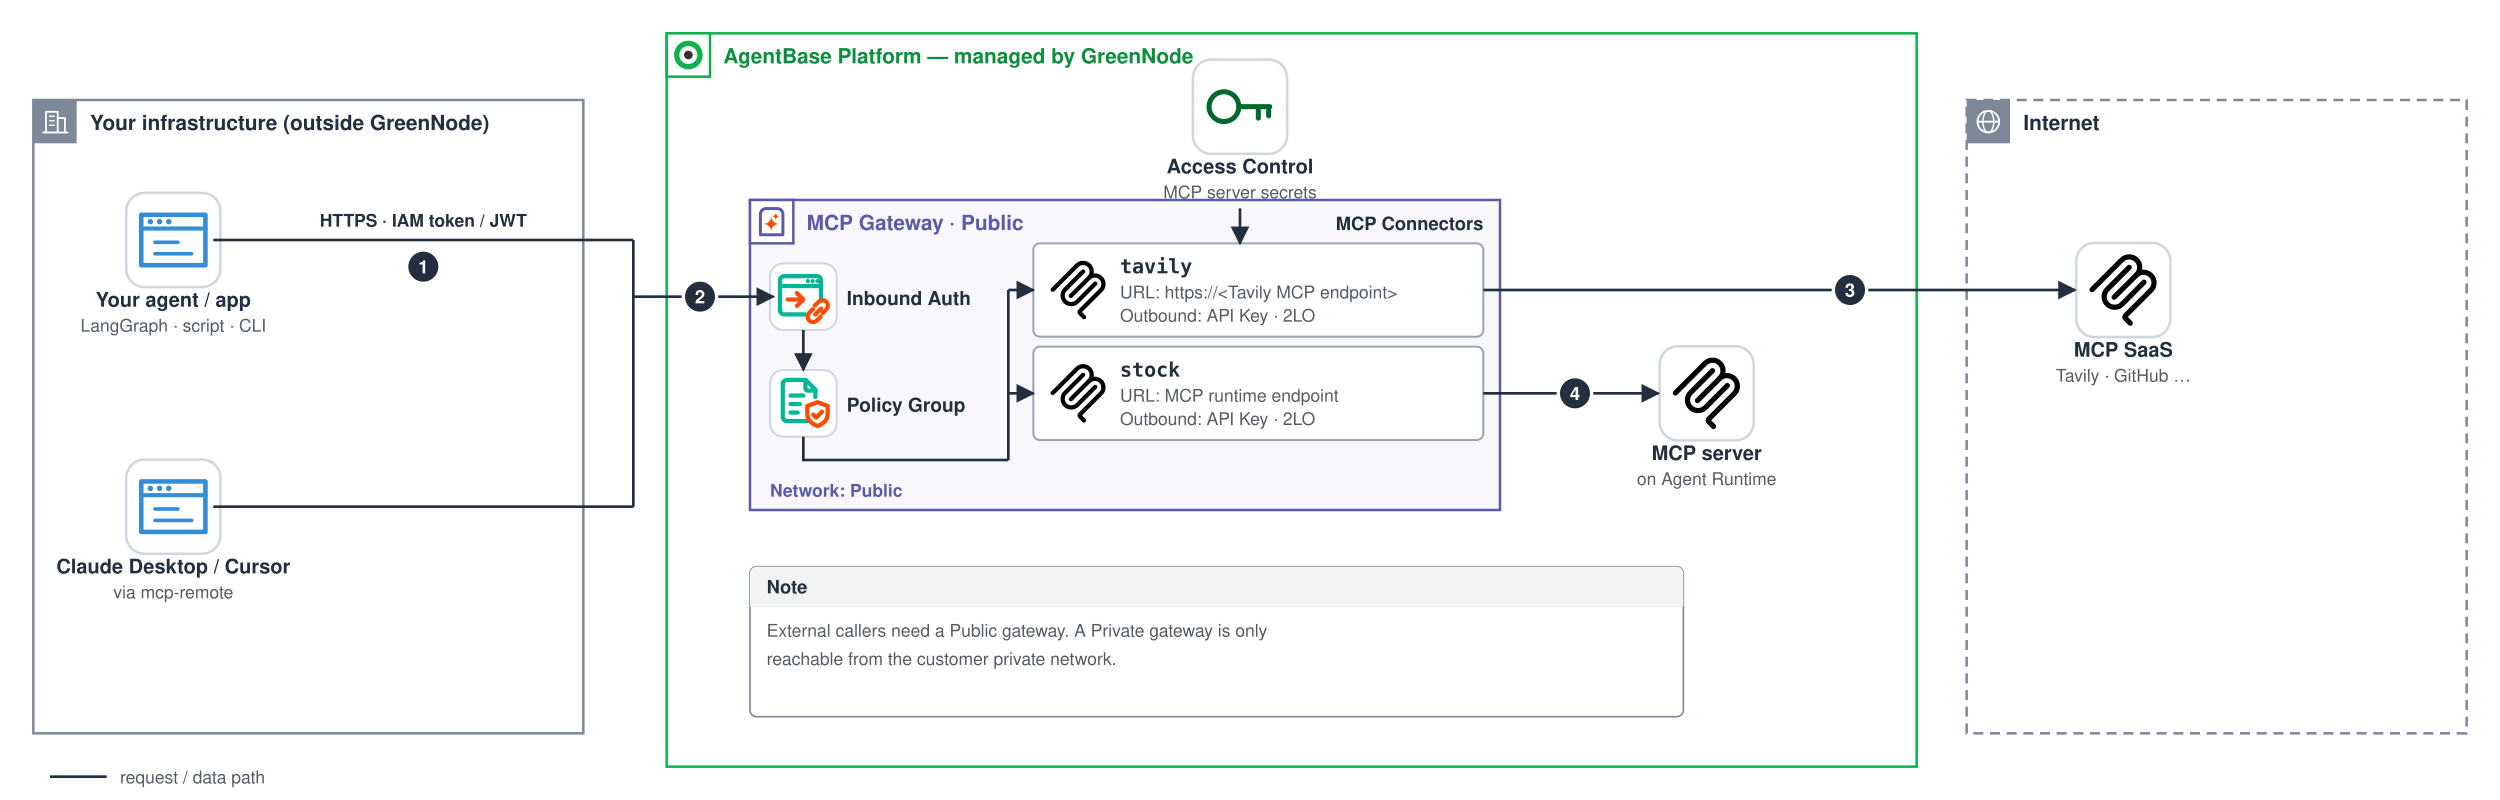
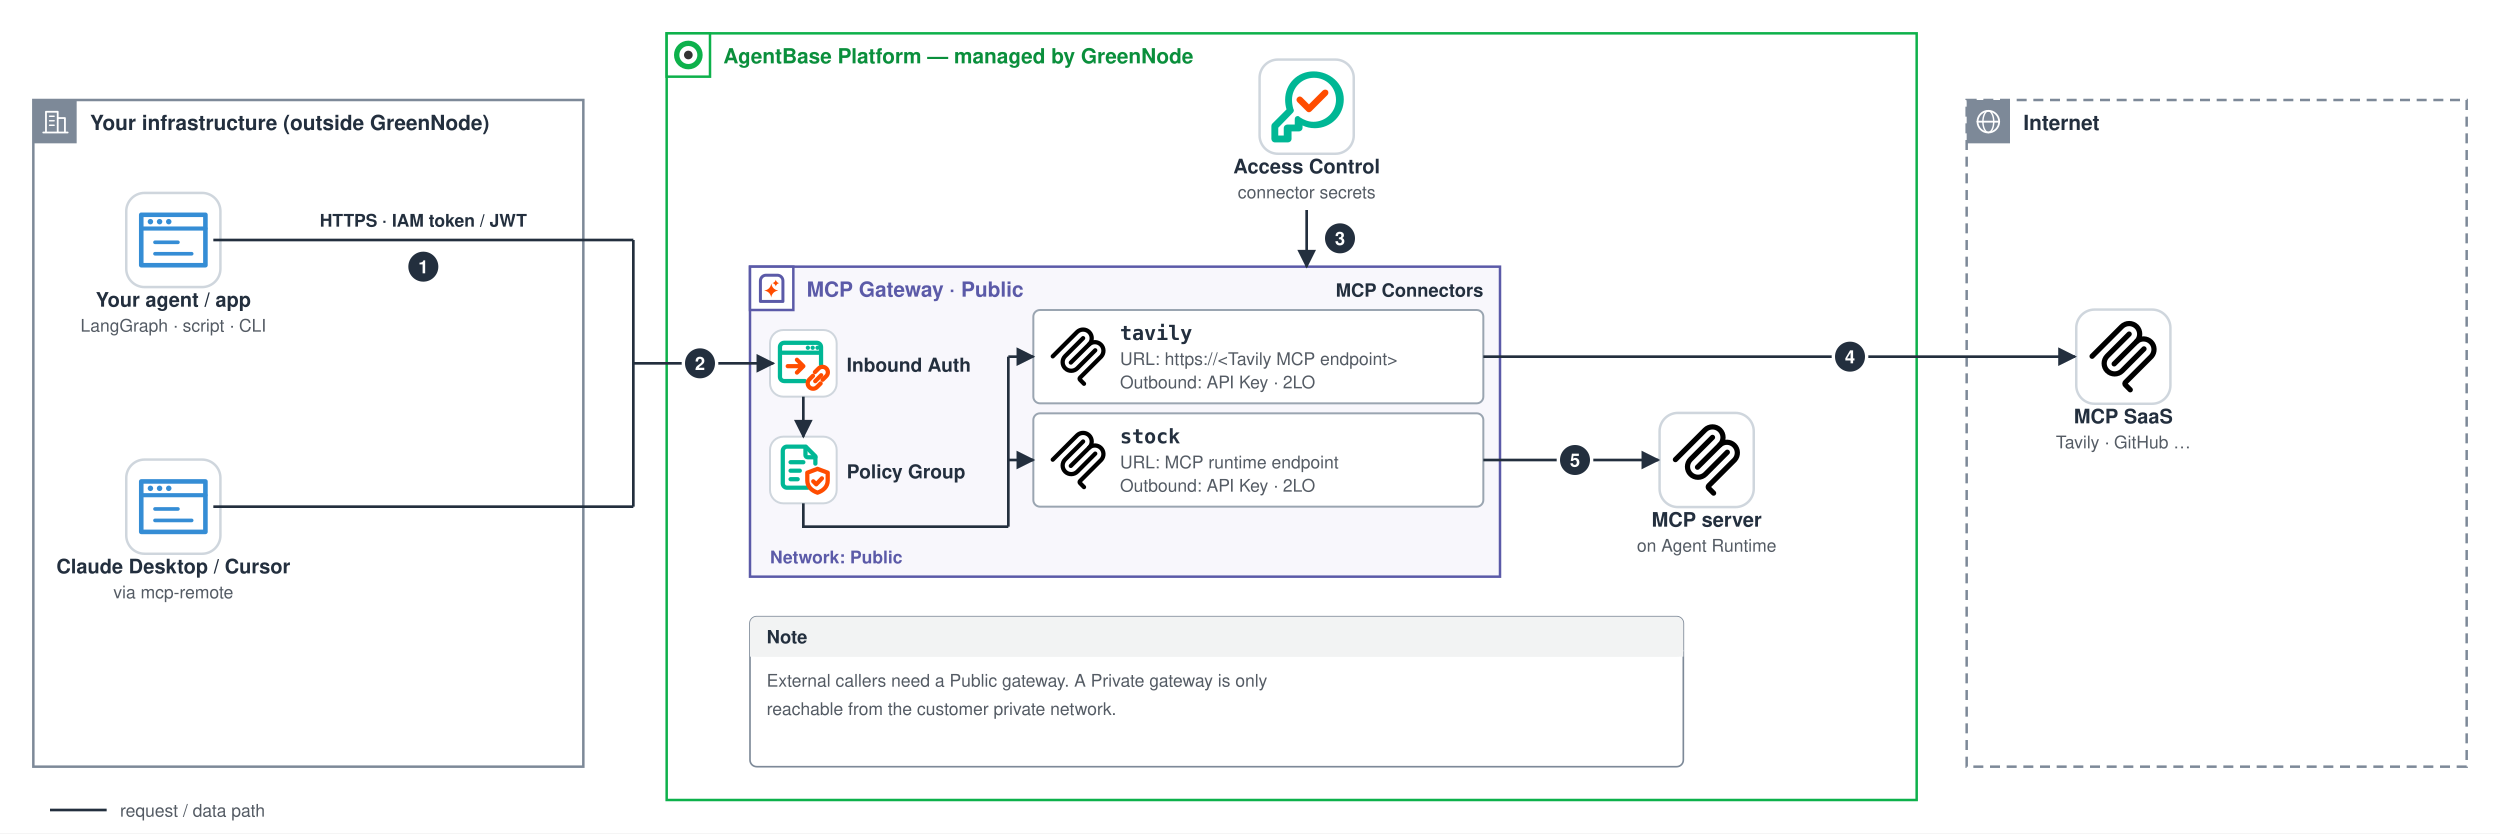
- <svg xmlns="http://www.w3.org/2000/svg" xmlns:xlink="http://www.w3.org/1999/xlink" width="1500" height="480" viewBox="0 0 1500 480" font-family="Helvetica Neue,Helvetica,Arial,sans-serif" role="img" aria-label="BYO agent architecture: an agent or app running outside AgentBase calls a Public MCP Gateway with an IAM token or JWT; the gateway checks policy and calls the MCP server">
-   <rect width="1500" height="480" fill="#FFFFFF" />
+ <svg xmlns="http://www.w3.org/2000/svg" xmlns:xlink="http://www.w3.org/1999/xlink" width="1500" height="500" viewBox="0 0 1500 500" font-family="Helvetica Neue,Helvetica,Arial,sans-serif" role="img" aria-label="BYO agent architecture: an agent or app running outside AgentBase calls a Public MCP Gateway with an IAM token or JWT; the gateway checks policy, takes connector secrets from Access Control and calls the MCP servers">
+   <rect width="1500" height="500" fill="#FFFFFF" />
  <defs>
    <marker id="a-ink" viewBox="0 0 10 10" refX="9" refY="5" markerWidth="7" markerHeight="7" orient="auto-start-reverse">
      <path d="M0 0L10 5L0 10z" fill="#232F3E" />
    </marker>
    <marker id="a-org" viewBox="0 0 10 10" refX="9" refY="5" markerWidth="7" markerHeight="7" orient="auto-start-reverse">
      <path d="M0 0L10 5L0 10z" fill="#FF4C00" />
    </marker>
    <marker id="a-red" viewBox="0 0 10 10" refX="9" refY="5" markerWidth="7" markerHeight="7" orient="auto-start-reverse">
      <path d="M0 0L10 5L0 10z" fill="#DD344C" />
    </marker>
    <symbol id="mcp" viewBox="60 20 1800 1800" fill="none">
      <g stroke="#000000" stroke-width="128" stroke-linecap="round" stroke-linejoin="round">
        <path d="M193 910L920 183A258 258 0 0 1 1286 548L735 1097" />
        <path d="M1103 365L565 903A258 258 0 0 0 930 1268L1467 729" />
        <path d="M1286 548A258 258 0 0 1 1650 912L1015 1547Q980 1582 1015 1617L1130 1733" />
      </g>
    </symbol>
    <symbol id="policy" viewBox="0 0 20 20" fill="none">
      <path d="M11.5 16.25H4.25c-0.83 0-1.5-0.67-1.5-1.5V3.25c0-0.83 0.67-1.5 1.5-1.5h6.6l3.4 3.4v2.6" stroke="#00B795" stroke-width="1.5" stroke-linecap="round" stroke-linejoin="round" />
      <path d="M10.75 1.9v2.85c0 0.41 0.34 0.75 0.75 0.75h2.75" stroke="#00B795" stroke-width="1.5" stroke-linecap="round" stroke-linejoin="round" />
      <path d="M5.5 7.25h4.5M5.5 10.25h3.25M5.5 13.25h2.5" stroke="#00B795" stroke-width="1.5" stroke-linecap="round" />
      <path d="M15 9.6l3.6 1.35v2.75c0 2.25-1.6 3.6-3.6 4.3c-2-0.7-3.6-2.05-3.6-4.3v-2.75z" fill="#FFFFFF" stroke="#FF4C00" stroke-width="1.5" stroke-linejoin="round" />
      <path d="M13.5 14l1.05 1.05l2-2.1" stroke="#FF4C00" stroke-width="1.5" stroke-linecap="round" stroke-linejoin="round" />
    </symbol>
    <symbol id="mcp-gateway" viewBox="0 0 16 16" fill="none">
      <path fill="#5B5AA8" d="M11,0.2H5C2.9,0.2,1.2,1.9,1.2,4v11c0,0.4,0.3,0.8,0.8,0.8h12c0.4,0,0.8-0.3,0.8-0.8V4C14.8,1.9,13.1,0.2,11,0.2z M13.2,14.2H2.8V4c0-1.2,1-2.2,2.2-2.2h6c1.2,0,2.2,1,2.2,2.2V14.2z" />
      <path fill="#FF4C00" d="M11.5,9.2l-0.4,0.1c-1.7,0.3-3,1.6-3.3,3.3L7.8,13l-0.1-0.4c-0.3-1.7-1.6-3-3.3-3.3L4,9.2l0.4-0.1c1.7-0.3,3-1.6,3.3-3.3l0.1-0.4l0.1,0.4c0.3,1.7,1.6,3,3.3,3.3L11.5,9.2z" />
      <path fill="#FF4C00" d="M12,5.2c-0.9,0.2-1.6,0.9-1.8,1.8c-0.2-0.9-0.9-1.6-1.8-1.8c0.9-0.2,1.6-0.9,1.8-1.8C10.4,4.4,11.1,5.1,12,5.2z" />
    </symbol>
    <symbol id="inbound-auth" viewBox="0 0 20 20" fill="none">
      <path d="M16.25 10.5V4.25c0-0.83-0.67-1.5-1.5-1.5H3.25c-0.83 0-1.5 0.67-1.5 1.5v10.5c0 0.83 0.67 1.5 1.5 1.5h7.25" stroke="#00B795" stroke-width="1.5" stroke-linecap="round" stroke-linejoin="round" />
      <path d="M1.75 6.25h14.5" stroke="#00B795" stroke-width="1.5" />
      <circle cx="11.6" cy="4.5" r="0.75" fill="#00B795" />
      <circle cx="13.3" cy="4.5" r="0.75" fill="#00B795" />
      <circle cx="15" cy="4.5" r="0.75" fill="#00B795" />
      <path d="M4.5 11h5.25M7.75 8.75L10 11l-2.25 2.25" stroke="#FF4C00" stroke-width="1.5" stroke-linecap="round" stroke-linejoin="round" />
      <g stroke="#FF4C00" stroke-width="1.5" stroke-linecap="round">
        <path d="M14.1 13.1l1.3-1.3a1.9 1.9 0 0 1 2.7 2.7l-1.3 1.3" />
        <path d="M16.1 17.1l-1.3 1.3a1.9 1.9 0 0 1 -2.7-2.7l1.3-1.3" />
        <path d="M14.2 16.3l2.1-2.1" />
      </g>
    </symbol>
+     <symbol id="access-control" viewBox="0 0 16 16" fill="none">
+       <path fill="#00B795" d="M9.5,0.3C6,0.3,3.3,3,3.3,6.5c0,0.7,0.1,1.4,0.3,2.1l-3.1,3.1c-0.1,0.1-0.2,0.3-0.2,0.5V15c0,0.4,0.3,0.8,0.8,0.8h2.8c0.4,0,0.8-0.3,0.8-0.8v-1.6h1.6c0.4,0,0.8-0.3,0.8-0.8v-0.5c0.8,0.4,1.7,0.6,2.7,0.6c3.5,0,6.3-2.8,6.3-6.3S13,0.3,9.5,0.3z M9.5,11.3c-1.1,0-2.1-0.4-3-1C6.3,10,6,10,5.8,10.1c-0.3,0.1-0.4,0.4-0.4,0.7v1.1H3.8c-0.4,0-0.8,0.3-0.8,0.8v1.6H1.8v-1.7L5,9.3c0.2-0.2,0.3-0.6,0.1-0.8C4.9,7.8,4.8,7.2,4.8,6.5c0-2.6,2.1-4.8,4.8-4.8s4.8,2.1,4.8,4.8S12.1,11.3,9.5,11.3z" />
+       <path fill="#FF4C00" d="M12.5,5.5L9,9C8.7,9.3,8.3,9.3,8,9L6,7C5.7,6.7,5.7,6.3,6,6C6.3,5.7,6.7,5.7,7,6l1.5,1.5l3-3c0.3-0.3,0.8-0.3,1.1,0C12.8,4.8,12.8,5.2,12.5,5.5z" />
+     </symbol>
  </defs>
-   <rect x="20" y="60" width="330" height="380" fill="none" stroke="#7D8998" stroke-width="1.5" />
+   <rect x="20" y="60" width="330" height="400" fill="none" stroke="#7D8998" stroke-width="1.5" />
  <rect x="20" y="60" width="26" height="26" fill="#7D8998" />
  <g transform="translate(20 60) scale(0.5417)">
    <path d="M14 36V13h13v23M27 20h8v16M11 36h27" fill="none" stroke="#FFFFFF" stroke-width="2" stroke-linecap="round" stroke-linejoin="round" />
    <path d="M18 18h5M18 23h5M18 28h5" fill="none" stroke="#FFFFFF" stroke-width="1.6" stroke-linecap="round" stroke-linejoin="round" />
  </g>
  <text x="54" y="78" font-size="12.5" font-weight="700" fill="#232F3E" text-anchor="start">Your infrastructure (outside GreenNode)</text>
  <rect x="75.75" y="115.75" width="56.5" height="56.5" rx="11" fill="#FFFFFF" stroke="#CFD6DD" stroke-width="1.5" />
  <g transform="translate(104 144) scale(1.375) translate(-104 -144)">
    <path d="M90 133h28v22h-28z" fill="none" stroke="#358DD5" stroke-width="2" stroke-linecap="round" stroke-linejoin="round" />
    <path d="M90 139h28" fill="none" stroke="#358DD5" stroke-width="1.8" stroke-linecap="round" stroke-linejoin="round" />
    <circle cx="94" cy="136" r="1.2" fill="#358DD5" />
    <circle cx="98" cy="136" r="1.2" fill="#358DD5" />
    <circle cx="102" cy="136" r="1.2" fill="#358DD5" />
    <path d="M96 145h10M96 150h16" fill="none" stroke="#358DD5" stroke-width="1.6" stroke-linecap="round" stroke-linejoin="round" />
  </g>
  <text x="104" y="184" font-size="12" font-weight="700" fill="#232F3E" text-anchor="middle">Your agent / app</text>
  <text x="104" y="199" font-size="10.5" font-weight="400" fill="#545B64" text-anchor="middle">LangGraph · script · CLI</text>
  <rect x="75.75" y="275.75" width="56.5" height="56.5" rx="11" fill="#FFFFFF" stroke="#CFD6DD" stroke-width="1.5" />
  <g transform="translate(104 304) scale(1.375) translate(-104 -304)">
    <path d="M90 293h28v22h-28z" fill="none" stroke="#358DD5" stroke-width="2" stroke-linecap="round" stroke-linejoin="round" />
    <path d="M90 299h28" fill="none" stroke="#358DD5" stroke-width="1.8" stroke-linecap="round" stroke-linejoin="round" />
    <circle cx="94" cy="296" r="1.2" fill="#358DD5" />
    <circle cx="98" cy="296" r="1.2" fill="#358DD5" />
    <circle cx="102" cy="296" r="1.2" fill="#358DD5" />
    <path d="M96 305h10M96 310h16" fill="none" stroke="#358DD5" stroke-width="1.6" stroke-linecap="round" stroke-linejoin="round" />
  </g>
  <text x="104" y="344" font-size="12" font-weight="700" fill="#232F3E" text-anchor="middle">Claude Desktop / Cursor</text>
  <text x="104" y="359" font-size="10.5" font-weight="400" fill="#545B64" text-anchor="middle">via mcp-remote</text>
-   <rect x="400" y="20" width="750" height="440" fill="none" stroke="#0DB14B" stroke-width="1.5" />
+   <rect x="400" y="20" width="750" height="460" fill="none" stroke="#0DB14B" stroke-width="1.5" />
  <rect x="400" y="20" width="26" height="26" fill="#FFFFFF" stroke="#0DB14B" stroke-width="1.5" />
  <circle cx="413" cy="33" r="7" fill="none" stroke="#0DB14B" stroke-width="3.2" />
  <circle cx="413" cy="33" r="2.6" fill="#333333" />
  <text x="434" y="38" font-size="12.5" font-weight="700" fill="#0A8F3C" text-anchor="start">AgentBase Platform — managed by GreenNode</text>
-   <rect x="715.75" y="35.75" width="56.5" height="56.5" rx="11" fill="#FFFFFF" stroke="#CFD6DD" stroke-width="1.5" />
-   <g transform="translate(744 64) scale(1.375) translate(-744 -64)">
-     <circle cx="737" cy="64" r="6.5" fill="none" stroke="#00682E" stroke-width="2.2" />
-     <path d="M743.5 64H757M752 64v5M756.5 64v4" fill="none" stroke="#00682E" stroke-width="2.2" stroke-linecap="round" stroke-linejoin="round" />
-   </g>
-   <text x="744" y="104" font-size="12" font-weight="700" fill="#232F3E" text-anchor="middle">Access Control</text>
-   <text x="744" y="119" font-size="10.5" font-weight="400" fill="#545B64" text-anchor="middle">MCP server secrets</text>
-   <rect x="450" y="120" width="450" height="186" fill="#F8F7FC" stroke="#5B5AA8" stroke-width="1.5" />
-   <rect x="450" y="120" width="26" height="26" fill="#FFFFFF" stroke="#5B5AA8" stroke-width="1.5" />
-   <use href="#mcp-gateway" xlink:href="#mcp-gateway" x="454" y="124" width="18" height="18" />
-   <text x="484" y="138" font-size="12.5" font-weight="700" fill="#5B5AA8" text-anchor="start">MCP Gateway · Public</text>
-   <text x="890" y="138" font-size="11" font-weight="700" fill="#232F3E" text-anchor="end">MCP Connectors</text>
-   <rect x="462" y="158" width="40" height="40" rx="8" fill="#FFFFFF" stroke="#CFD6DD" stroke-width="1.2" />
-   <use href="#inbound-auth" xlink:href="#inbound-auth" x="465" y="161" width="34" height="34" />
-   <text x="508" y="183" font-size="11.5" font-weight="700" fill="#232F3E" text-anchor="start">Inbound Auth</text>
-   <rect x="462" y="222" width="40" height="40" rx="8" fill="#FFFFFF" stroke="#CFD6DD" stroke-width="1.2" />
-   <use href="#policy" xlink:href="#policy" x="465" y="225" width="34" height="34" />
-   <text x="508" y="247" font-size="11.5" font-weight="700" fill="#232F3E" text-anchor="start">Policy Group</text>
-   <polyline points="482,198 482,222" fill="none" stroke="#232F3E" stroke-width="1.6" stroke-linejoin="round" marker-end="url(#a-ink)" />
-   <text x="462" y="298" font-size="10.5" font-weight="600" fill="#5B5AA8" text-anchor="start">Network: Public</text>
-   <rect x="620" y="146" width="270" height="56" rx="4" fill="#FFFFFF" stroke="#9AA5B1" stroke-width="1.2" />
-   <use href="#mcp" xlink:href="#mcp" x="629" y="156" width="36" height="36" />
-   <text x="672" y="164" font-size="12" font-weight="700" fill="#232F3E" font-family="Menlo,Consolas,monospace">tavily</text>
-   <text x="672" y="179" font-size="10.5" font-weight="400" fill="#545B64" text-anchor="start">URL: https://&lt;Tavily MCP endpoint&gt;</text>
-   <text x="672" y="193" font-size="10.5" font-weight="400" fill="#545B64" text-anchor="start">Outbound: API Key · 2LO</text>
-   <rect x="620" y="208" width="270" height="56" rx="4" fill="#FFFFFF" stroke="#9AA5B1" stroke-width="1.2" />
-   <use href="#mcp" xlink:href="#mcp" x="629" y="218" width="36" height="36" />
-   <text x="672" y="226" font-size="12" font-weight="700" fill="#232F3E" font-family="Menlo,Consolas,monospace">stock</text>
-   <text x="672" y="241" font-size="10.5" font-weight="400" fill="#545B64" text-anchor="start">URL: MCP runtime endpoint</text>
-   <text x="672" y="255" font-size="10.5" font-weight="400" fill="#545B64" text-anchor="start">Outbound: API Key · 2LO</text>
-   <polyline points="482,262 482,276 605,276" fill="none" stroke="#232F3E" stroke-width="1.6" />
-   <polyline points="605,174 605,276" fill="none" stroke="#232F3E" stroke-width="1.6" />
-   <polyline points="605,174 620,174" fill="none" stroke="#232F3E" stroke-width="1.6" stroke-linejoin="round" marker-end="url(#a-ink)" />
-   <polyline points="605,236 620,236" fill="none" stroke="#232F3E" stroke-width="1.6" stroke-linejoin="round" marker-end="url(#a-ink)" />
-   <rect x="995.75" y="207.75" width="56.5" height="56.5" rx="11" fill="#FFFFFF" stroke="#CFD6DD" stroke-width="1.5" />
-   <use href="#mcp" xlink:href="#mcp" x="1002" y="214" width="44" height="44" />
-   <text x="1024" y="276" font-size="12" font-weight="700" fill="#232F3E" text-anchor="middle">MCP server</text>
-   <text x="1024" y="291" font-size="10.5" font-weight="400" fill="#545B64" text-anchor="middle">on Agent Runtime</text>
-   <rect x="1180" y="60" width="300" height="380" fill="none" stroke="#7D8998" stroke-width="1.5" stroke-dasharray="6 4" />
+   <rect x="755.75" y="35.75" width="56.5" height="56.5" rx="11" fill="#FFFFFF" stroke="#CFD6DD" stroke-width="1.5" />
+   <use href="#access-control" xlink:href="#access-control" x="762" y="42" width="44" height="44" />
+   <text x="784" y="104" font-size="12" font-weight="700" fill="#232F3E" text-anchor="middle">Access Control</text>
+   <text x="784" y="119" font-size="10.5" font-weight="400" fill="#545B64" text-anchor="middle">connector secrets</text>
+   <rect x="450" y="160" width="450" height="186" fill="#F8F7FC" stroke="#5B5AA8" stroke-width="1.5" />
+   <rect x="450" y="160" width="26" height="26" fill="#FFFFFF" stroke="#5B5AA8" stroke-width="1.5" />
+   <use href="#mcp-gateway" xlink:href="#mcp-gateway" x="454" y="164" width="18" height="18" />
+   <text x="484" y="178" font-size="12.5" font-weight="700" fill="#5B5AA8" text-anchor="start">MCP Gateway · Public</text>
+   <text x="890" y="178" font-size="11" font-weight="700" fill="#232F3E" text-anchor="end">MCP Connectors</text>
+   <rect x="462" y="198" width="40" height="40" rx="8" fill="#FFFFFF" stroke="#CFD6DD" stroke-width="1.2" />
+   <use href="#inbound-auth" xlink:href="#inbound-auth" x="465" y="201" width="34" height="34" />
+   <text x="508" y="223" font-size="11.5" font-weight="700" fill="#232F3E" text-anchor="start">Inbound Auth</text>
+   <rect x="462" y="262" width="40" height="40" rx="8" fill="#FFFFFF" stroke="#CFD6DD" stroke-width="1.2" />
+   <use href="#policy" xlink:href="#policy" x="465" y="265" width="34" height="34" />
+   <text x="508" y="287" font-size="11.5" font-weight="700" fill="#232F3E" text-anchor="start">Policy Group</text>
+   <polyline points="482,238 482,262" fill="none" stroke="#232F3E" stroke-width="1.6" stroke-linejoin="round" marker-end="url(#a-ink)" />
+   <text x="462" y="338" font-size="10.5" font-weight="600" fill="#5B5AA8" text-anchor="start">Network: Public</text>
+   <rect x="620" y="186" width="270" height="56" rx="4" fill="#FFFFFF" stroke="#9AA5B1" stroke-width="1.2" />
+   <use href="#mcp" xlink:href="#mcp" x="629" y="196" width="36" height="36" />
+   <text x="672" y="204" font-size="12" font-weight="700" fill="#232F3E" font-family="Menlo,Consolas,monospace">tavily</text>
+   <text x="672" y="219" font-size="10.5" font-weight="400" fill="#545B64" text-anchor="start">URL: https://&lt;Tavily MCP endpoint&gt;</text>
+   <text x="672" y="233" font-size="10.5" font-weight="400" fill="#545B64" text-anchor="start">Outbound: API Key · 2LO</text>
+   <rect x="620" y="248" width="270" height="56" rx="4" fill="#FFFFFF" stroke="#9AA5B1" stroke-width="1.2" />
+   <use href="#mcp" xlink:href="#mcp" x="629" y="258" width="36" height="36" />
+   <text x="672" y="266" font-size="12" font-weight="700" fill="#232F3E" font-family="Menlo,Consolas,monospace">stock</text>
+   <text x="672" y="281" font-size="10.5" font-weight="400" fill="#545B64" text-anchor="start">URL: MCP runtime endpoint</text>
+   <text x="672" y="295" font-size="10.5" font-weight="400" fill="#545B64" text-anchor="start">Outbound: API Key · 2LO</text>
+   <polyline points="482,302 482,316 605,316" fill="none" stroke="#232F3E" stroke-width="1.6" />
+   <polyline points="605,214 605,316" fill="none" stroke="#232F3E" stroke-width="1.6" />
+   <polyline points="605,214 620,214" fill="none" stroke="#232F3E" stroke-width="1.6" stroke-linejoin="round" marker-end="url(#a-ink)" />
+   <polyline points="605,276 620,276" fill="none" stroke="#232F3E" stroke-width="1.6" stroke-linejoin="round" marker-end="url(#a-ink)" />
+   <rect x="995.75" y="247.75" width="56.5" height="56.5" rx="11" fill="#FFFFFF" stroke="#CFD6DD" stroke-width="1.5" />
+   <use href="#mcp" xlink:href="#mcp" x="1002" y="254" width="44" height="44" />
+   <text x="1024" y="316" font-size="12" font-weight="700" fill="#232F3E" text-anchor="middle">MCP server</text>
+   <text x="1024" y="331" font-size="10.5" font-weight="400" fill="#545B64" text-anchor="middle">on Agent Runtime</text>
+   <rect x="1180" y="60" width="300" height="400" fill="none" stroke="#7D8998" stroke-width="1.5" stroke-dasharray="6 4" />
  <rect x="1180" y="60" width="26" height="26" fill="#7D8998" />
  <g transform="translate(1180 60) scale(0.5417)">
    <circle cx="24" cy="24" r="12" fill="none" stroke="#FFFFFF" stroke-width="2" />
    <path d="M12 24h24" fill="none" stroke="#FFFFFF" stroke-width="2" stroke-linecap="round" stroke-linejoin="round" />
    <path d="M24 12a6 12 0 0 0 0 24a6 12 0 0 0 0 -24" fill="none" stroke="#FFFFFF" stroke-width="1.6" stroke-linecap="round" stroke-linejoin="round" />
  </g>
  <text x="1214" y="78" font-size="12.5" font-weight="700" fill="#232F3E" text-anchor="start">Internet</text>
-   <rect x="1245.75" y="145.75" width="56.5" height="56.5" rx="11" fill="#FFFFFF" stroke="#CFD6DD" stroke-width="1.5" />
-   <use href="#mcp" xlink:href="#mcp" x="1252" y="152" width="44" height="44" />
-   <text x="1274" y="214" font-size="12" font-weight="700" fill="#232F3E" text-anchor="middle">MCP SaaS</text>
-   <text x="1274" y="229" font-size="10.5" font-weight="400" fill="#545B64" text-anchor="middle">Tavily · GitHub …</text>
-   <rect x="450" y="340" width="560" height="90" rx="4" fill="#FFFFFF" stroke="#7D8998" stroke-width="1" />
-   <rect x="450" y="340" width="560" height="24" rx="4" fill="#F2F3F3" />
-   <rect x="450" y="360" width="560" height="4" fill="#F2F3F3" />
-   <text x="460" y="356" font-size="11" font-weight="700" fill="#232F3E" text-anchor="start">Note</text>
-   <text x="460" y="382" font-size="10.5" font-weight="400" fill="#545B64" text-anchor="start">External callers need a Public gateway. A Private gateway is only</text>
-   <text x="460" y="399" font-size="10.5" font-weight="400" fill="#545B64" text-anchor="start">reachable from the customer private network.</text>
+   <rect x="1245.75" y="185.75" width="56.5" height="56.5" rx="11" fill="#FFFFFF" stroke="#CFD6DD" stroke-width="1.5" />
+   <use href="#mcp" xlink:href="#mcp" x="1252" y="192" width="44" height="44" />
+   <text x="1274" y="254" font-size="12" font-weight="700" fill="#232F3E" text-anchor="middle">MCP SaaS</text>
+   <text x="1274" y="269" font-size="10.5" font-weight="400" fill="#545B64" text-anchor="middle">Tavily · GitHub …</text>
+   <rect x="450" y="370" width="560" height="90" rx="4" fill="#FFFFFF" stroke="#7D8998" stroke-width="1" />
+   <rect x="450" y="370" width="560" height="24" rx="4" fill="#F2F3F3" />
+   <rect x="450" y="390" width="560" height="4" fill="#F2F3F3" />
+   <text x="460" y="386" font-size="11" font-weight="700" fill="#232F3E" text-anchor="start">Note</text>
+   <text x="460" y="412" font-size="10.5" font-weight="400" fill="#545B64" text-anchor="start">External callers need a Public gateway. A Private gateway is only</text>
+   <text x="460" y="429" font-size="10.5" font-weight="400" fill="#545B64" text-anchor="start">reachable from the customer private network.</text>
  <polyline points="128,144 380,144" fill="none" stroke="#232F3E" stroke-width="1.6" />
  <polyline points="128,304 380,304" fill="none" stroke="#232F3E" stroke-width="1.6" />
  <polyline points="380,144 380,304" fill="none" stroke="#232F3E" stroke-width="1.6" />
-   <polyline points="380,178 464,178" fill="none" stroke="#232F3E" stroke-width="1.6" stroke-linejoin="round" marker-end="url(#a-ink)" />
+   <polyline points="380,218 464,218" fill="none" stroke="#232F3E" stroke-width="1.6" stroke-linejoin="round" marker-end="url(#a-ink)" />
  <text x="254" y="136" font-size="10.5" font-weight="600" fill="#232F3E" text-anchor="middle" style="paint-order:stroke;stroke:#FFFFFF;stroke-width:4px;stroke-linejoin:round">HTTPS · IAM token / JWT</text>
-   <polyline points="744,125 744,146" fill="none" stroke="#232F3E" stroke-width="1.6" stroke-linejoin="round" marker-end="url(#a-ink)" />
-   <polyline points="890,174 1245,174" fill="none" stroke="#232F3E" stroke-width="1.6" stroke-linejoin="round" marker-end="url(#a-ink)" />
-   <polyline points="890,236 995,236" fill="none" stroke="#232F3E" stroke-width="1.6" stroke-linejoin="round" marker-end="url(#a-ink)" />
+   <polyline points="784,126 784,160" fill="none" stroke="#232F3E" stroke-width="1.6" stroke-linejoin="round" marker-end="url(#a-ink)" />
+   <polyline points="890,214 1245,214" fill="none" stroke="#232F3E" stroke-width="1.6" stroke-linejoin="round" marker-end="url(#a-ink)" />
+   <polyline points="890,276 995,276" fill="none" stroke="#232F3E" stroke-width="1.6" stroke-linejoin="round" marker-end="url(#a-ink)" />
  <circle cx="254" cy="160" r="10" fill="#232F3E" stroke="#FFFFFF" stroke-width="2" />
  <text x="254" y="164" font-size="11" font-weight="700" fill="#FFFFFF" text-anchor="middle">1</text>
-   <circle cx="420" cy="178" r="10" fill="#232F3E" stroke="#FFFFFF" stroke-width="2" />
-   <text x="420" y="182" font-size="11" font-weight="700" fill="#FFFFFF" text-anchor="middle">2</text>
-   <circle cx="1110" cy="174" r="10" fill="#232F3E" stroke="#FFFFFF" stroke-width="2" />
-   <text x="1110" y="178" font-size="11" font-weight="700" fill="#FFFFFF" text-anchor="middle">3</text>
-   <circle cx="945" cy="236" r="10" fill="#232F3E" stroke="#FFFFFF" stroke-width="2" />
-   <text x="945" y="240" font-size="11" font-weight="700" fill="#FFFFFF" text-anchor="middle">4</text>
-   <line x1="30" y1="466" x2="64" y2="466" stroke="#232F3E" stroke-width="1.6" />
-   <text x="72" y="470" font-size="10.5" font-weight="400" fill="#545B64" text-anchor="start">request / data path</text>
+   <circle cx="420" cy="218" r="10" fill="#232F3E" stroke="#FFFFFF" stroke-width="2" />
+   <text x="420" y="222" font-size="11" font-weight="700" fill="#FFFFFF" text-anchor="middle">2</text>
+   <circle cx="804" cy="143" r="10" fill="#232F3E" stroke="#FFFFFF" stroke-width="2" />
+   <text x="804" y="147" font-size="11" font-weight="700" fill="#FFFFFF" text-anchor="middle">3</text>
+   <circle cx="1110" cy="214" r="10" fill="#232F3E" stroke="#FFFFFF" stroke-width="2" />
+   <text x="1110" y="218" font-size="11" font-weight="700" fill="#FFFFFF" text-anchor="middle">4</text>
+   <circle cx="945" cy="276" r="10" fill="#232F3E" stroke="#FFFFFF" stroke-width="2" />
+   <text x="945" y="280" font-size="11" font-weight="700" fill="#FFFFFF" text-anchor="middle">5</text>
+   <line x1="30" y1="486" x2="64" y2="486" stroke="#232F3E" stroke-width="1.6" />
+   <text x="72" y="490" font-size="10.5" font-weight="400" fill="#545B64" text-anchor="start">request / data path</text>
</svg>
